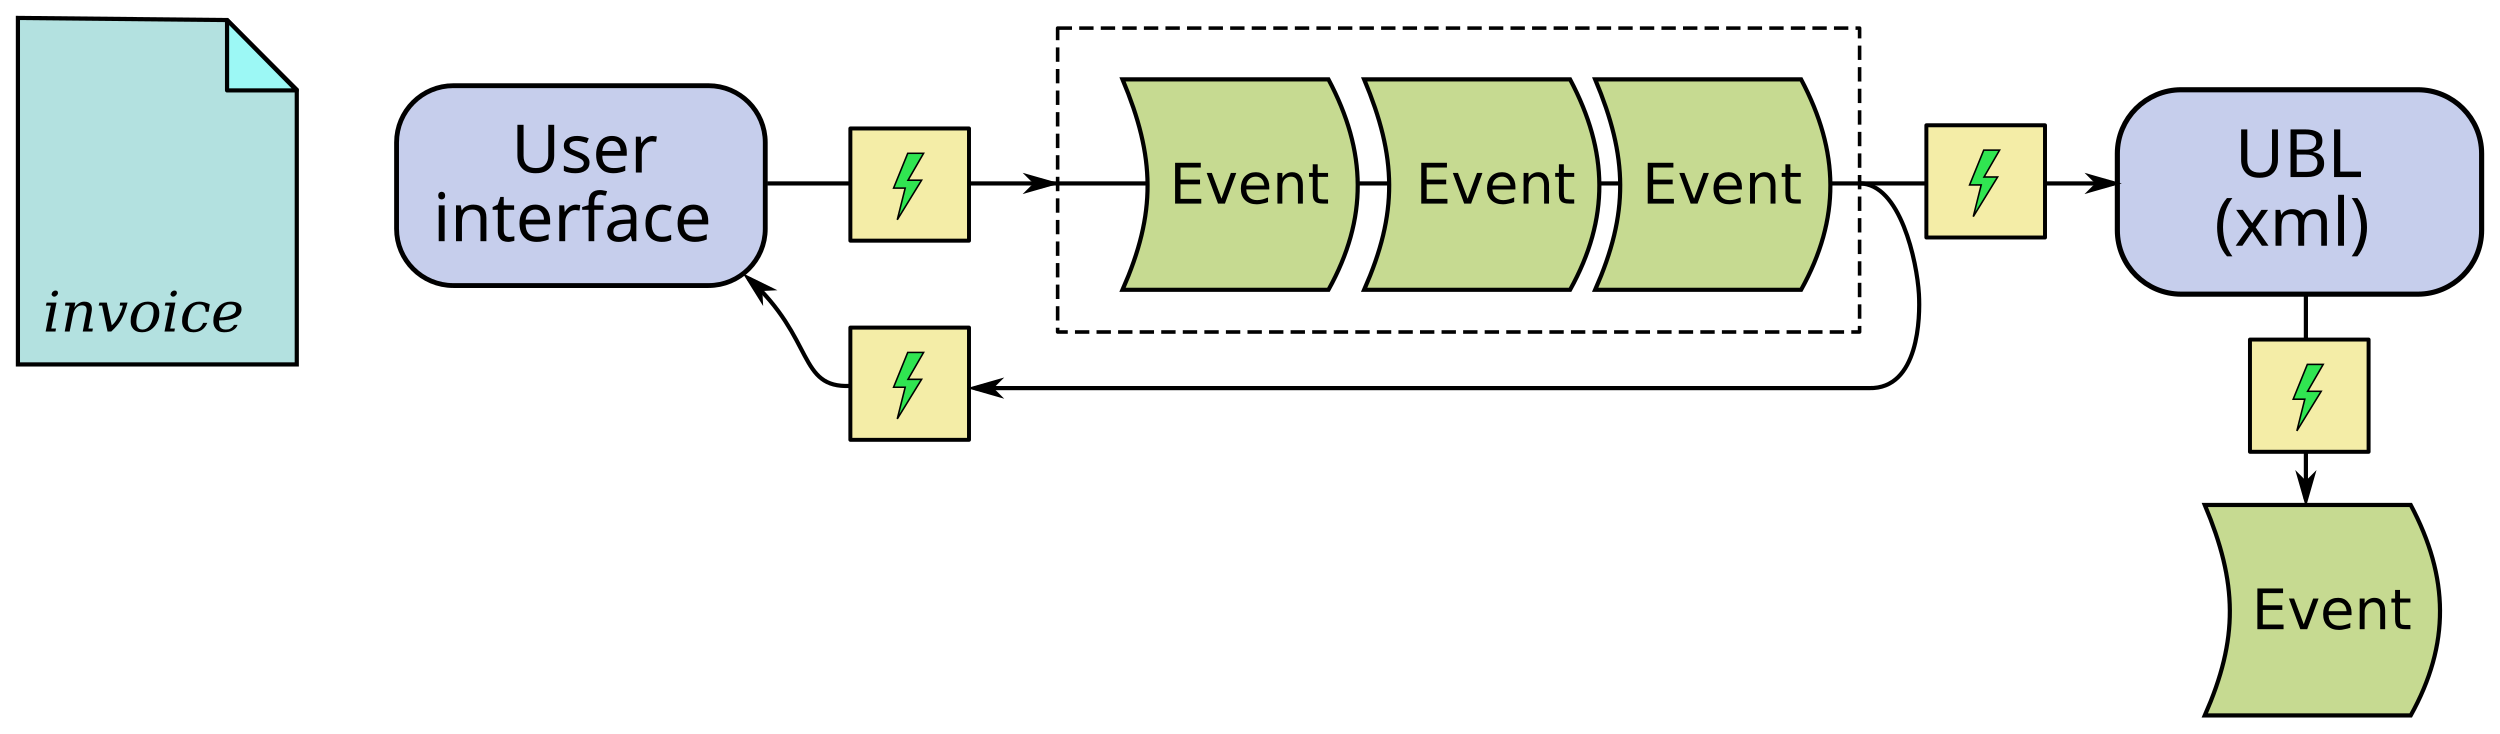
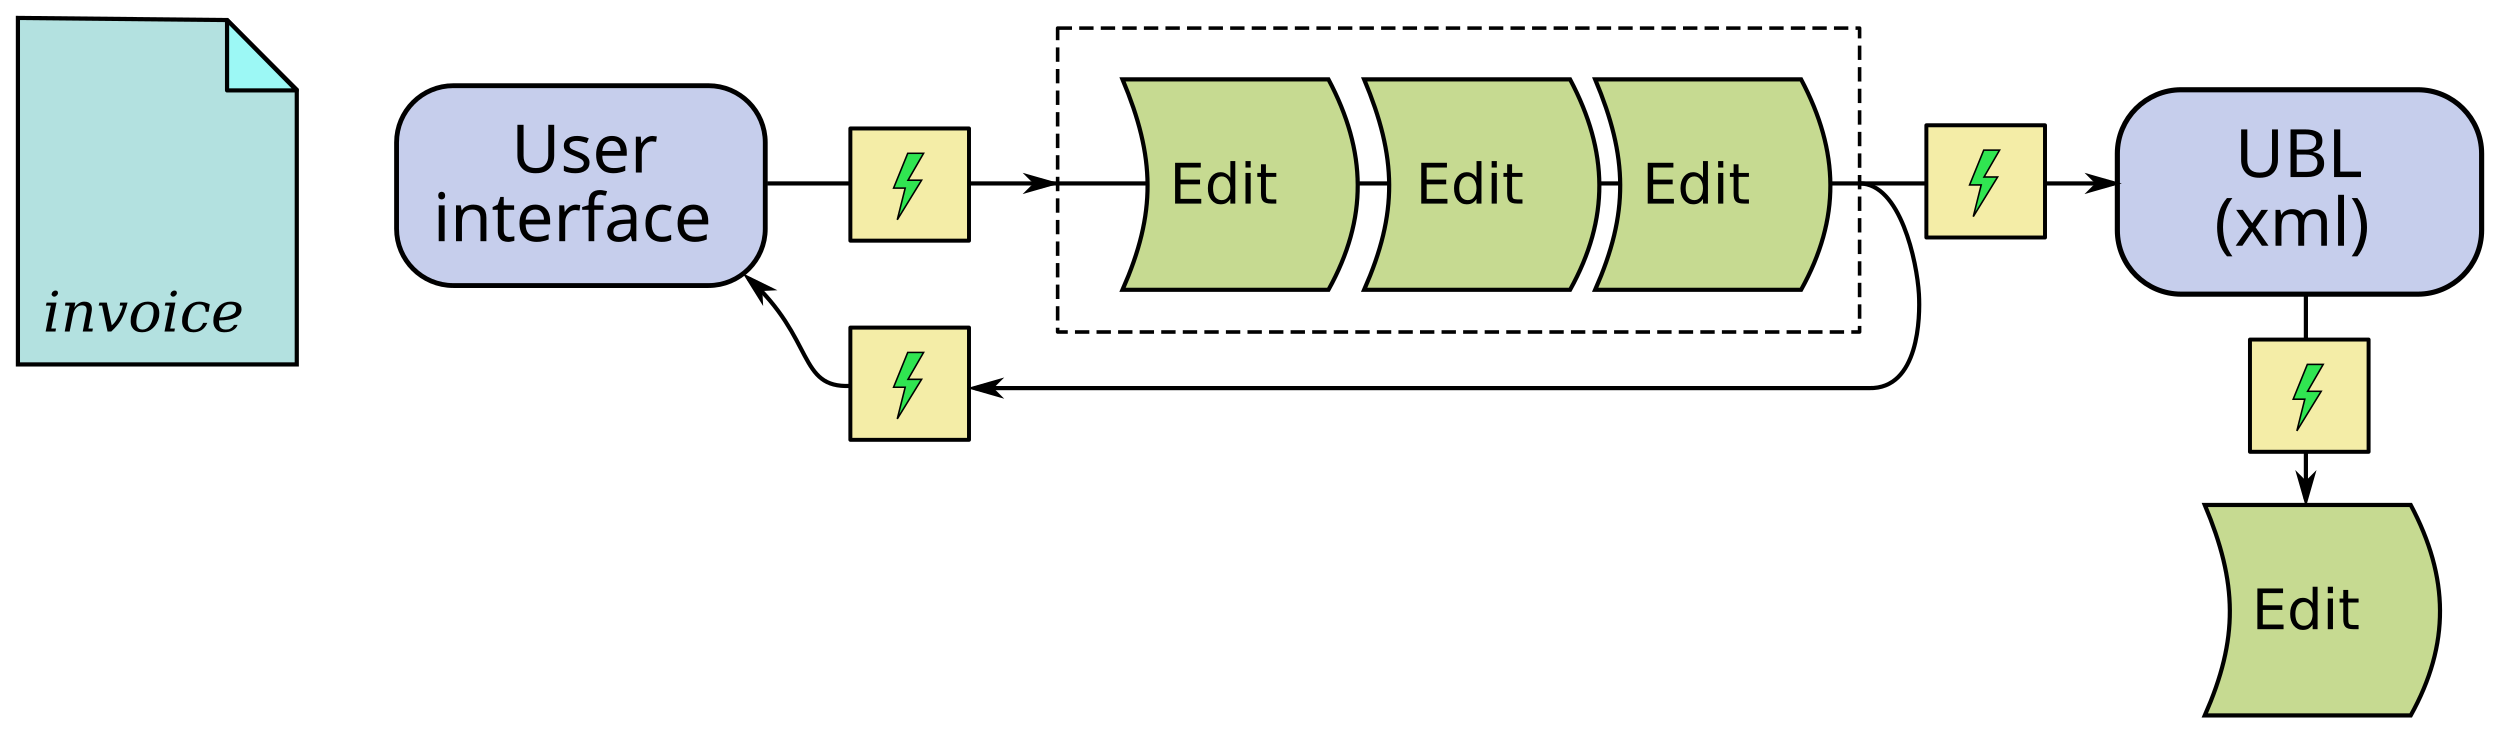
<svg xmlns="http://www.w3.org/2000/svg" width="158.131mm" height="46.385mm" viewBox="0 0 158.131 46.385" version="1.1" id="svg8">
  <defs id="defs2">
    <marker style="overflow:visible" id="marker11350" refX="0" refY="0" orient="auto">
      <path transform="matrix(-0.4,0,0,-0.4,-4,0)" style="fill:#000000;fill-opacity:1;fill-rule:evenodd;stroke:#000000;stroke-width:1pt;stroke-opacity:1" d="M 0,0 5,-5 -12.5,0 5,5 Z" id="path11348" />
    </marker>
    <marker orient="auto" refY="0" refX="0" id="marker11062" style="overflow:visible">
      <path id="path11060" d="M 0,0 5,-5 -12.5,0 5,5 Z" style="fill:#000000;fill-opacity:1;fill-rule:evenodd;stroke:#000000;stroke-width:1pt;stroke-opacity:1" transform="matrix(-0.4,0,0,-0.4,-4,0)" />
    </marker>
    <marker style="overflow:visible" id="marker10816" refX="0" refY="0" orient="auto">
      <path transform="matrix(-0.4,0,0,-0.4,-4,0)" style="fill:#000000;fill-opacity:1;fill-rule:evenodd;stroke:#000000;stroke-width:1pt;stroke-opacity:1" d="M 0,0 5,-5 -12.5,0 5,5 Z" id="path10814" />
    </marker>
    <marker orient="auto" refY="0" refX="0" id="marker13294" style="overflow:visible">
      <path id="path13292" d="M 0,0 5,-5 -12.5,0 5,5 Z" style="fill:#000000;fill-opacity:1;fill-rule:evenodd;stroke:#000000;stroke-width:1pt;stroke-opacity:1" transform="matrix(-0.4,0,0,-0.4,-4,0)" />
    </marker>
    <marker style="overflow:visible" id="marker8990" refX="0" refY="0" orient="auto">
      <path transform="matrix(-0.4,0,0,-0.4,-4,0)" style="fill:#000000;fill-opacity:1;fill-rule:evenodd;stroke:#000000;stroke-width:1pt;stroke-opacity:1" d="M 0,0 5,-5 -12.5,0 5,5 Z" id="path8988" />
    </marker>
    <marker style="overflow:visible" id="marker8896" refX="0" refY="0" orient="auto">
      <path transform="matrix(-0.4,0,0,-0.4,-4,0)" style="fill:#000000;fill-opacity:1;fill-rule:evenodd;stroke:#000000;stroke-width:1pt;stroke-opacity:1" d="M 0,0 5,-5 -12.5,0 5,5 Z" id="path8894" />
    </marker>
    <marker style="overflow:visible" id="marker8728" refX="0" refY="0" orient="auto">
      <path transform="scale(0.6)" d="M 8.719,4.034 -2.207,0.016 8.719,-4.002 c -1.745,2.372 -1.735,5.617 -6e-7,8.035 z" style="fill:#000000;fill-opacity:1;fill-rule:evenodd;stroke:#000000;stroke-width:0.625;stroke-linejoin:round;stroke-opacity:1" id="path8726" />
    </marker>
    <marker style="overflow:visible" id="marker8718" refX="0" refY="0" orient="auto">
      <path transform="scale(0.6)" d="M 8.719,4.034 -2.207,0.016 8.719,-4.002 c -1.745,2.372 -1.735,5.617 -6e-7,8.035 z" style="fill:#000000;fill-opacity:1;fill-rule:evenodd;stroke:#000000;stroke-width:0.625;stroke-linejoin:round;stroke-opacity:1" id="path8716" />
    </marker>
    <marker style="overflow:visible" id="marker8574" refX="0" refY="0" orient="auto">
      <path transform="matrix(0.8,0,0,0.8,10,0)" style="fill:#000000;fill-opacity:1;fill-rule:evenodd;stroke:#000000;stroke-width:1pt;stroke-opacity:1" d="M 0,0 5,-5 -12.5,0 5,5 Z" id="path8572" />
    </marker>
    <marker style="overflow:visible" id="marker8516" refX="0" refY="0" orient="auto">
      <path transform="matrix(0.8,0,0,0.8,10,0)" style="fill:#000000;fill-opacity:1;fill-rule:evenodd;stroke:#000000;stroke-width:1pt;stroke-opacity:1" d="M 0,0 5,-5 -12.5,0 5,5 Z" id="path8514" />
    </marker>
    <marker style="overflow:visible" id="marker8020" refX="0" refY="0" orient="auto">
      <path transform="matrix(-0.8,0,0,-0.8,-10,0)" style="fill:#000000;fill-opacity:1;fill-rule:evenodd;stroke:#000000;stroke-width:1pt;stroke-opacity:1" d="M 0,0 5,-5 -12.5,0 5,5 Z" id="path8018" />
    </marker>
    <marker orient="auto" refY="0" refX="0" id="marker6718" style="overflow:visible">
      <path id="path6716" d="M 0,0 5,-5 -12.5,0 5,5 Z" style="fill:#000000;fill-opacity:1;fill-rule:evenodd;stroke:#000000;stroke-width:1pt;stroke-opacity:1" transform="matrix(-0.8,0,0,-0.8,-10,0)" />
    </marker>
    <marker style="overflow:visible" id="marker3354" refX="0" refY="0" orient="auto">
      <path transform="matrix(0.8,0,0,0.8,5.92,0.8)" style="fill:#000000;fill-opacity:1;fill-rule:evenodd;stroke:#000000;stroke-width:1pt;stroke-opacity:1" d="m -2.5,-1 c 0,2.76 -2.24,5 -5,5 -2.76,0 -5,-2.24 -5,-5 0,-2.76 2.24,-5 5,-5 2.76,0 5,2.24 5,5 z" id="path3352" />
    </marker>
    <marker style="overflow:visible" id="marker1306" refX="0" refY="0" orient="auto">
      <path transform="matrix(0.8,0,0,0.8,10,0)" style="fill:#000000;fill-opacity:1;fill-rule:evenodd;stroke:#000000;stroke-width:1pt;stroke-opacity:1" d="M 0,0 5,-5 -12.5,0 5,5 Z" id="path1304" />
    </marker>
    <marker orient="auto" refY="0" refX="0" id="marker1266" style="overflow:visible">
      <path id="path1264" d="M 0,0 5,-5 -12.5,0 5,5 Z" style="fill:#000000;fill-opacity:1;fill-rule:evenodd;stroke:#000000;stroke-width:1pt;stroke-opacity:1" transform="matrix(0.8,0,0,0.8,10,0)" />
    </marker>
    <marker style="overflow:visible" id="marker1404-3" refX="0" refY="0" orient="auto">
      <path transform="matrix(-0.8,0,0,-0.8,-10,0)" style="fill:#000000;fill-opacity:1;fill-rule:evenodd;stroke:#000000;stroke-width:1pt;stroke-opacity:1" d="M 0,0 5,-5 -12.5,0 5,5 Z" id="path1402-3" />
    </marker>
    <marker style="overflow:visible" id="marker8718-3" refX="0" refY="0" orient="auto">
      <path transform="scale(0.6)" d="M 8.719,4.034 -2.207,0.016 8.719,-4.002 c -1.745,2.372 -1.735,5.617 -6e-7,8.035 z" style="fill:#000000;fill-opacity:1;fill-rule:evenodd;stroke:#000000;stroke-width:0.625;stroke-linejoin:round;stroke-opacity:1" id="path8716-2" />
    </marker>
    <marker style="overflow:visible" id="marker8896-3" refX="0" refY="0" orient="auto">
      <path transform="matrix(-0.4,0,0,-0.4,-4,0)" style="fill:#000000;fill-opacity:1;fill-rule:evenodd;stroke:#000000;stroke-width:1pt;stroke-opacity:1" d="M 0,0 5,-5 -12.5,0 5,5 Z" id="path8894-6" />
    </marker>
  </defs>
  <g id="layer1" transform="translate(-22.24722,-9.592281)">
    <path style="fill:none;fill-rule:evenodd;stroke:#000000;stroke-width:0.265px;stroke-linecap:butt;stroke-linejoin:miter;stroke-opacity:1;marker-end:url(#marker11350)" d="M 168.1,28.129 V 41.155" id="path11340" />
    <path id="path9250" d="m 88.764,21.195 h 51.105" style="fill:none;fill-rule:evenodd;stroke:#000000;stroke-width:0.265px;stroke-linecap:butt;stroke-linejoin:miter;stroke-opacity:1" />
    <path style="fill:#b3e1e0;fill-opacity:1;fill-rule:evenodd;stroke:#000000;stroke-width:0.265px;stroke-linecap:butt;stroke-linejoin:miter;stroke-opacity:1" d="M 23.38,10.726 V 32.642 H 41.019 V 15.269 L 36.609,10.86 Z" id="path6004" />
    <path style="fill:#9cf8f5;fill-opacity:1;fill-rule:evenodd;stroke:#000000;stroke-width:0.265;stroke-linecap:butt;stroke-linejoin:round;stroke-miterlimit:4;stroke-dasharray:none;stroke-opacity:1" d="m 36.609,10.86 v 4.45 h 4.396 z" id="path6008" />
    <text xml:space="preserve" style="font-style:normal;font-weight:normal;font-size:10.583px;line-height:125%;font-family:Sans;letter-spacing:0px;word-spacing:0px;fill:#000000;fill-opacity:1;stroke:none;stroke-width:0.265px;stroke-linecap:butt;stroke-linejoin:miter;stroke-opacity:1" x="24.959" y="30.562" id="text3412-0">
      <tspan id="tspan3410-2" x="24.959" y="30.562" style="font-style:italic;font-variant:normal;font-weight:normal;font-stretch:normal;font-size:3.528px;font-family:'Bitstream Vera Serif';-inkscape-font-specification:'Bitstream Vera Serif Italic';stroke-width:0.265px">invoice</tspan>
    </text>
    <text xml:space="preserve" style="font-style:normal;font-weight:normal;font-size:10.583px;line-height:125%;font-family:Sans;letter-spacing:0px;word-spacing:0px;fill:#000000;fill-opacity:1;stroke:none;stroke-width:0.265px;stroke-linecap:butt;stroke-linejoin:miter;stroke-opacity:1" x="79.553" y="50.053" id="text3412-0-2">
      <tspan id="tspan3410-2-2" x="79.553" y="59.417" style="font-style:italic;font-variant:normal;font-weight:normal;font-stretch:normal;font-size:3.528px;font-family:'Bitstream Vera Serif';-inkscape-font-specification:'Bitstream Vera Serif Italic';stroke-width:0.265px" />
    </text>
    <path id="path9446" d="m 161.707,54.845 c 2.147,-4.867 2.075,-8.373 0,-13.311 h 13.025 c 2.433,4.58 2.505,8.803 0,13.311 z" style="fill:#c6da91;fill-opacity:1;fill-rule:evenodd;stroke:#010101;stroke-width:0.265px;stroke-linecap:butt;stroke-linejoin:miter;stroke-opacity:1" />
    <g id="g10591" transform="translate(-23.22124,-31.8571)">
      <rect y="62.17" x="99.256" height="7.099" width="7.504" id="rect10237" style="fill:#f4eda7;fill-opacity:1;stroke:#000000;stroke-width:0.251;stroke-linejoin:round;stroke-miterlimit:4;stroke-dasharray:none;stroke-dashoffset:0;stroke-opacity:1" />
      <path id="path10239" d="m 102.885,63.742 -0.895,2.201 h 0.734 l -0.501,2.004 1.539,-2.505 h -0.859 l 0.984,-1.7 z" style="fill:#30e551;fill-opacity:1;fill-rule:evenodd;stroke:#000000;stroke-width:0.1;stroke-linecap:butt;stroke-linejoin:miter;stroke-miterlimit:4;stroke-dasharray:none;stroke-opacity:1" />
    </g>
    <g id="g10258" transform="translate(-131.7842,0.7689977)">
      <rect style="fill:#c6ceec;fill-opacity:1;stroke:#000000;stroke-width:0.306;stroke-linejoin:round;stroke-miterlimit:4;stroke-dasharray:none;stroke-dashoffset:0;stroke-opacity:1" id="rect8306" width="23.321" height="12.642" x="179.115" y="14.243" ry="3.593" />
      <text id="text8314" y="19.734" x="186.382" style="font-style:normal;font-weight:normal;font-size:10.583px;line-height:125%;font-family:Sans;letter-spacing:0px;word-spacing:0px;fill:#000000;fill-opacity:1;stroke:none;stroke-width:0.265px;stroke-linecap:butt;stroke-linejoin:miter;stroke-opacity:1" xml:space="preserve">
        <tspan style="font-size:4.233px;stroke-width:0.265px" y="19.734" x="186.382" id="tspan8312">User</tspan>
      </text>
      <text id="text8318" y="24.081" x="181.421" style="font-style:normal;font-weight:normal;font-size:10.583px;line-height:125%;font-family:Sans;letter-spacing:0px;word-spacing:0px;fill:#000000;fill-opacity:1;stroke:none;stroke-width:0.265px;stroke-linecap:butt;stroke-linejoin:miter;stroke-opacity:1" xml:space="preserve">
        <tspan style="font-size:4.233px;stroke-width:0.265px" y="24.081" x="181.421" id="tspan8316">interface</tspan>
      </text>
    </g>
    <path id="path13284" d="M 70.77,21.195 H 88.764" style="fill:none;fill-rule:evenodd;stroke:#000000;stroke-width:0.265;stroke-linecap:butt;stroke-linejoin:miter;stroke-miterlimit:4;stroke-dasharray:none;stroke-opacity:1;marker-end:url(#marker13294)" />
    <g transform="translate(-23.22124,-44.45286)" id="g13290">
      <rect style="fill:#f4eda7;fill-opacity:1;stroke:#000000;stroke-width:0.251;stroke-linejoin:round;stroke-miterlimit:4;stroke-dasharray:none;stroke-dashoffset:0;stroke-opacity:1" id="rect13286" width="7.504" height="7.099" x="99.256" y="62.17" />
      <path style="fill:#30e551;fill-opacity:1;fill-rule:evenodd;stroke:#000000;stroke-width:0.1;stroke-linecap:butt;stroke-linejoin:miter;stroke-miterlimit:4;stroke-dasharray:none;stroke-opacity:1" d="m 102.885,63.742 -0.895,2.201 h 0.734 l -0.501,2.004 1.539,-2.505 h -0.859 l 0.984,-1.7 z" id="path13288" />
    </g>
    <text id="text13730" y="49.391" x="164.687" style="font-style:normal;font-weight:normal;font-size:10.583px;line-height:125%;font-family:Sans;letter-spacing:0px;word-spacing:0px;fill:#000000;fill-opacity:1;stroke:none;stroke-width:0.265px;stroke-linecap:butt;stroke-linejoin:miter;stroke-opacity:1" xml:space="preserve">
-       <tspan style="font-style:normal;font-variant:normal;font-weight:normal;font-stretch:normal;font-size:3.528px;font-family:'Bitstream Vera Sans';-inkscape-font-specification:'Bitstream Vera Sans Italic';stroke-width:0.265px" y="49.391" x="164.687" id="tspan13728">Event</tspan>
+       <tspan style="font-style:normal;font-variant:normal;font-weight:normal;font-stretch:normal;font-size:3.528px;font-family:'Bitstream Vera Sans';-inkscape-font-specification:'Bitstream Vera Sans Italic';stroke-width:0.265px" y="49.391" x="164.687" id="tspan13728">Edit</tspan>
    </text>
    <g id="g10251" transform="translate(49.5821,38.38436)">
      <rect ry="4.041" y="-23.115" x="106.593" height="12.93" width="23.041" id="rect8197" style="fill:#c6ceec;fill-opacity:1;stroke:#000000;stroke-width:0.325;stroke-linejoin:round;stroke-miterlimit:4;stroke-dasharray:none;stroke-dashoffset:0;stroke-opacity:1" />
      <text id="text8201" y="-17.597" x="114.046" style="font-style:normal;font-weight:normal;font-size:10.583px;line-height:125%;font-family:Sans;letter-spacing:0px;word-spacing:0px;fill:#000000;fill-opacity:1;stroke:none;stroke-width:0.265px;stroke-linecap:butt;stroke-linejoin:miter;stroke-opacity:1" xml:space="preserve">
        <tspan style="font-size:4.233px;stroke-width:0.265px" y="-17.597" x="114.046" id="tspan8199">UBL</tspan>
      </text>
      <text id="text8201-0" y="-13.25" x="112.729" style="font-style:normal;font-weight:normal;font-size:10.583px;line-height:125%;font-family:Sans;letter-spacing:0px;word-spacing:0px;fill:#000000;fill-opacity:1;stroke:none;stroke-width:0.265px;stroke-linecap:butt;stroke-linejoin:miter;stroke-opacity:1" xml:space="preserve">
        <tspan style="font-size:4.233px;stroke-width:0.265px" y="-13.25" x="112.729" id="tspan8199-2">(xml)</tspan>
      </text>
    </g>
    <path style="fill:none;fill-rule:evenodd;stroke:#000000;stroke-width:0.265;stroke-linecap:butt;stroke-linejoin:miter;stroke-miterlimit:4;stroke-dasharray:none;stroke-opacity:1;marker-end:url(#marker8896-3)" d="m 139.869,21.195 h 16.062" id="path8496-7" />
    <g id="g10591-5" transform="translate(44.83856,-44.65369)">
      <rect y="62.17" x="99.256" height="7.099" width="7.504" id="rect10237-3" style="fill:#f4eda7;fill-opacity:1;stroke:#000000;stroke-width:0.251;stroke-linejoin:round;stroke-miterlimit:4;stroke-dasharray:none;stroke-dashoffset:0;stroke-opacity:1" />
      <path id="path10239-5" d="m 102.885,63.742 -0.895,2.201 h 0.734 l -0.501,2.004 1.539,-2.505 h -0.859 l 0.984,-1.7 z" style="fill:#30e551;fill-opacity:1;fill-rule:evenodd;stroke:#000000;stroke-width:0.1;stroke-linecap:butt;stroke-linejoin:miter;stroke-miterlimit:4;stroke-dasharray:none;stroke-opacity:1" />
    </g>
    <path style="fill:#c6da91;fill-opacity:1;fill-rule:evenodd;stroke:#010101;stroke-width:0.265px;stroke-linecap:butt;stroke-linejoin:miter;stroke-opacity:1" d="m 108.533,27.923 c 2.147,-4.867 2.075,-8.373 0,-13.311 h 13.025 c 2.433,4.58 2.505,8.803 0,13.311 z" id="path9236" />
    <rect y="11.37" x="89.145" height="19.221" width="50.726" id="rect9238" style="fill:none;fill-opacity:1;stroke:#010101;stroke-width:0.227;stroke-linejoin:round;stroke-miterlimit:4;stroke-dasharray:0.909, 0.455;stroke-dashoffset:0;stroke-opacity:1" />
    <path id="path9982" d="m 93.25,27.923 c 2.147,-4.867 2.075,-8.373 0,-13.311 h 13.025 c 2.433,4.58 2.505,8.803 0,13.311 z" style="fill:#c6da91;fill-opacity:1;fill-rule:evenodd;stroke:#010101;stroke-width:0.265px;stroke-linecap:butt;stroke-linejoin:miter;stroke-opacity:1" />
    <text xml:space="preserve" style="font-style:normal;font-weight:normal;font-size:10.583px;line-height:125%;font-family:Sans;letter-spacing:0px;word-spacing:0px;fill:#000000;fill-opacity:1;stroke:none;stroke-width:0.265px;stroke-linecap:butt;stroke-linejoin:miter;stroke-opacity:1" x="96.23" y="22.468" id="text9242">
-       <tspan id="tspan9240" x="96.23" y="22.468" style="font-style:normal;font-variant:normal;font-weight:normal;font-stretch:normal;font-size:3.528px;font-family:'Bitstream Vera Sans';-inkscape-font-specification:'Bitstream Vera Sans Italic';stroke-width:0.265px">Event</tspan>
+       <tspan id="tspan9240" x="96.23" y="22.468" style="font-style:normal;font-variant:normal;font-weight:normal;font-stretch:normal;font-size:3.528px;font-family:'Bitstream Vera Sans';-inkscape-font-specification:'Bitstream Vera Sans Italic';stroke-width:0.265px">Edit</tspan>
    </text>
    <path id="path9244" d="m 123.146,27.923 c 2.147,-4.867 2.075,-8.373 0,-13.311 h 13.025 c 2.433,4.58 2.505,8.803 0,13.311 z" style="fill:#c6da91;fill-opacity:1;fill-rule:evenodd;stroke:#010101;stroke-width:0.265px;stroke-linecap:butt;stroke-linejoin:miter;stroke-opacity:1" />
    <text id="text9248" y="22.468" x="111.802" style="font-style:normal;font-weight:normal;font-size:10.583px;line-height:125%;font-family:Sans;letter-spacing:0px;word-spacing:0px;fill:#000000;fill-opacity:1;stroke:none;stroke-width:0.265px;stroke-linecap:butt;stroke-linejoin:miter;stroke-opacity:1" xml:space="preserve">
-       <tspan style="font-style:normal;font-variant:normal;font-weight:normal;font-stretch:normal;font-size:3.528px;font-family:'Bitstream Vera Sans';-inkscape-font-specification:'Bitstream Vera Sans Italic';stroke-width:0.265px" y="22.468" x="111.802" id="tspan9246">Event</tspan>
+       <tspan style="font-style:normal;font-variant:normal;font-weight:normal;font-stretch:normal;font-size:3.528px;font-family:'Bitstream Vera Sans';-inkscape-font-specification:'Bitstream Vera Sans Italic';stroke-width:0.265px" y="22.468" x="111.802" id="tspan9246">Edit</tspan>
    </text>
    <text xml:space="preserve" style="font-style:normal;font-weight:normal;font-size:10.583px;line-height:125%;font-family:Sans;letter-spacing:0px;word-spacing:0px;fill:#000000;fill-opacity:1;stroke:none;stroke-width:0.265px;stroke-linecap:butt;stroke-linejoin:miter;stroke-opacity:1" x="126.126" y="22.468" id="text9986">
-       <tspan id="tspan9984" x="126.126" y="22.468" style="font-style:normal;font-variant:normal;font-weight:normal;font-stretch:normal;font-size:3.528px;font-family:'Bitstream Vera Sans';-inkscape-font-specification:'Bitstream Vera Sans Italic';stroke-width:0.265px">Event</tspan>
+       <tspan id="tspan9984" x="126.126" y="22.468" style="font-style:normal;font-variant:normal;font-weight:normal;font-stretch:normal;font-size:3.528px;font-family:'Bitstream Vera Sans';-inkscape-font-specification:'Bitstream Vera Sans Italic';stroke-width:0.265px">Edit</tspan>
    </text>
    <path style="fill:none;fill-rule:evenodd;stroke:#000000;stroke-width:0.265;stroke-linecap:butt;stroke-linejoin:miter;stroke-miterlimit:4;stroke-dasharray:none;stroke-opacity:1;marker-end:url(#marker10816)" d="m 139.869,21.195 c 2.576,0 3.636,4.931 3.755,7.006 0.084,1.452 -10e-6,6.012 -3.149,5.94 H 83.936" id="path10806" />
    <path style="fill:none;fill-rule:evenodd;stroke:#000000;stroke-width:0.265px;stroke-linecap:butt;stroke-linejoin:miter;stroke-opacity:1;marker-end:url(#marker11062)" d="m 76.036,34.003 c -3.34,0.152 -2.227,-2.986 -6.427,-6.781" id="path11052" />
    <g transform="translate(65.30668,-31.09935)" id="g11338">
      <rect style="fill:#f4eda7;fill-opacity:1;stroke:#000000;stroke-width:0.251;stroke-linejoin:round;stroke-miterlimit:4;stroke-dasharray:none;stroke-dashoffset:0;stroke-opacity:1" id="rect11334" width="7.504" height="7.099" x="99.256" y="62.17" />
      <path style="fill:#30e551;fill-opacity:1;fill-rule:evenodd;stroke:#000000;stroke-width:0.1;stroke-linecap:butt;stroke-linejoin:miter;stroke-miterlimit:4;stroke-dasharray:none;stroke-opacity:1" d="m 102.885,63.742 -0.895,2.201 h 0.734 l -0.501,2.004 1.539,-2.505 h -0.859 l 0.984,-1.7 z" id="path11336" />
    </g>
  </g>
</svg>
